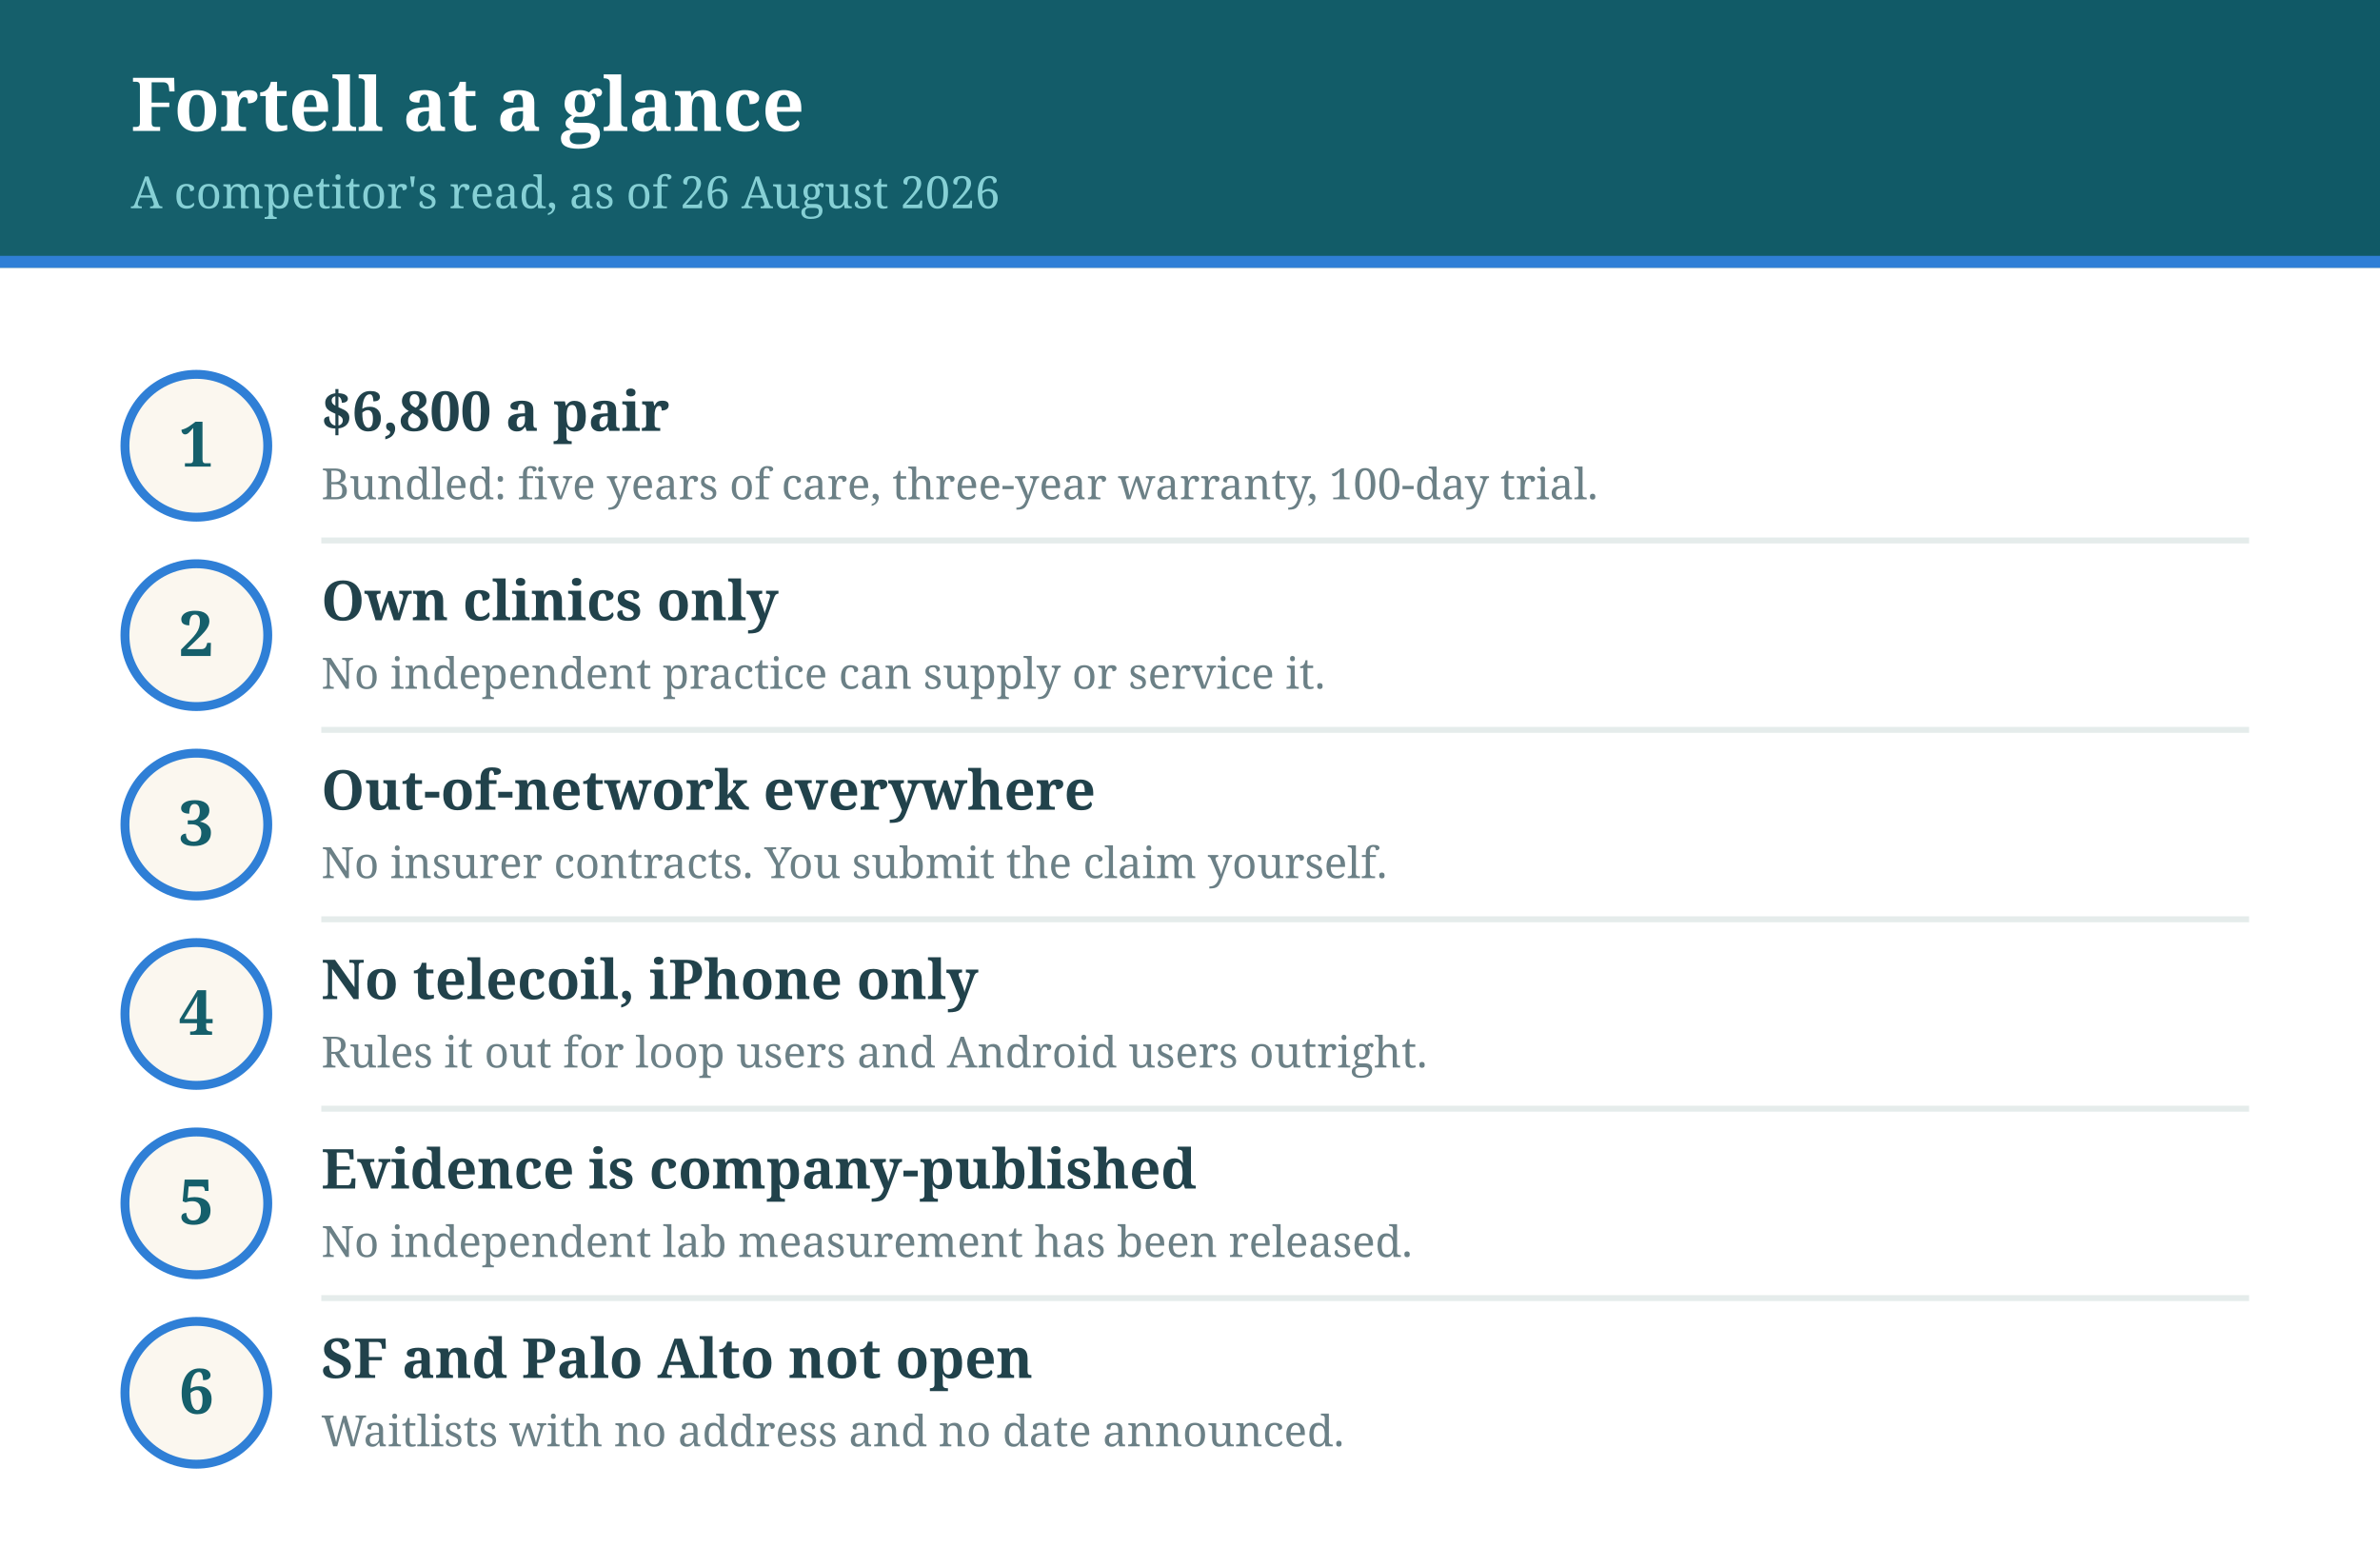
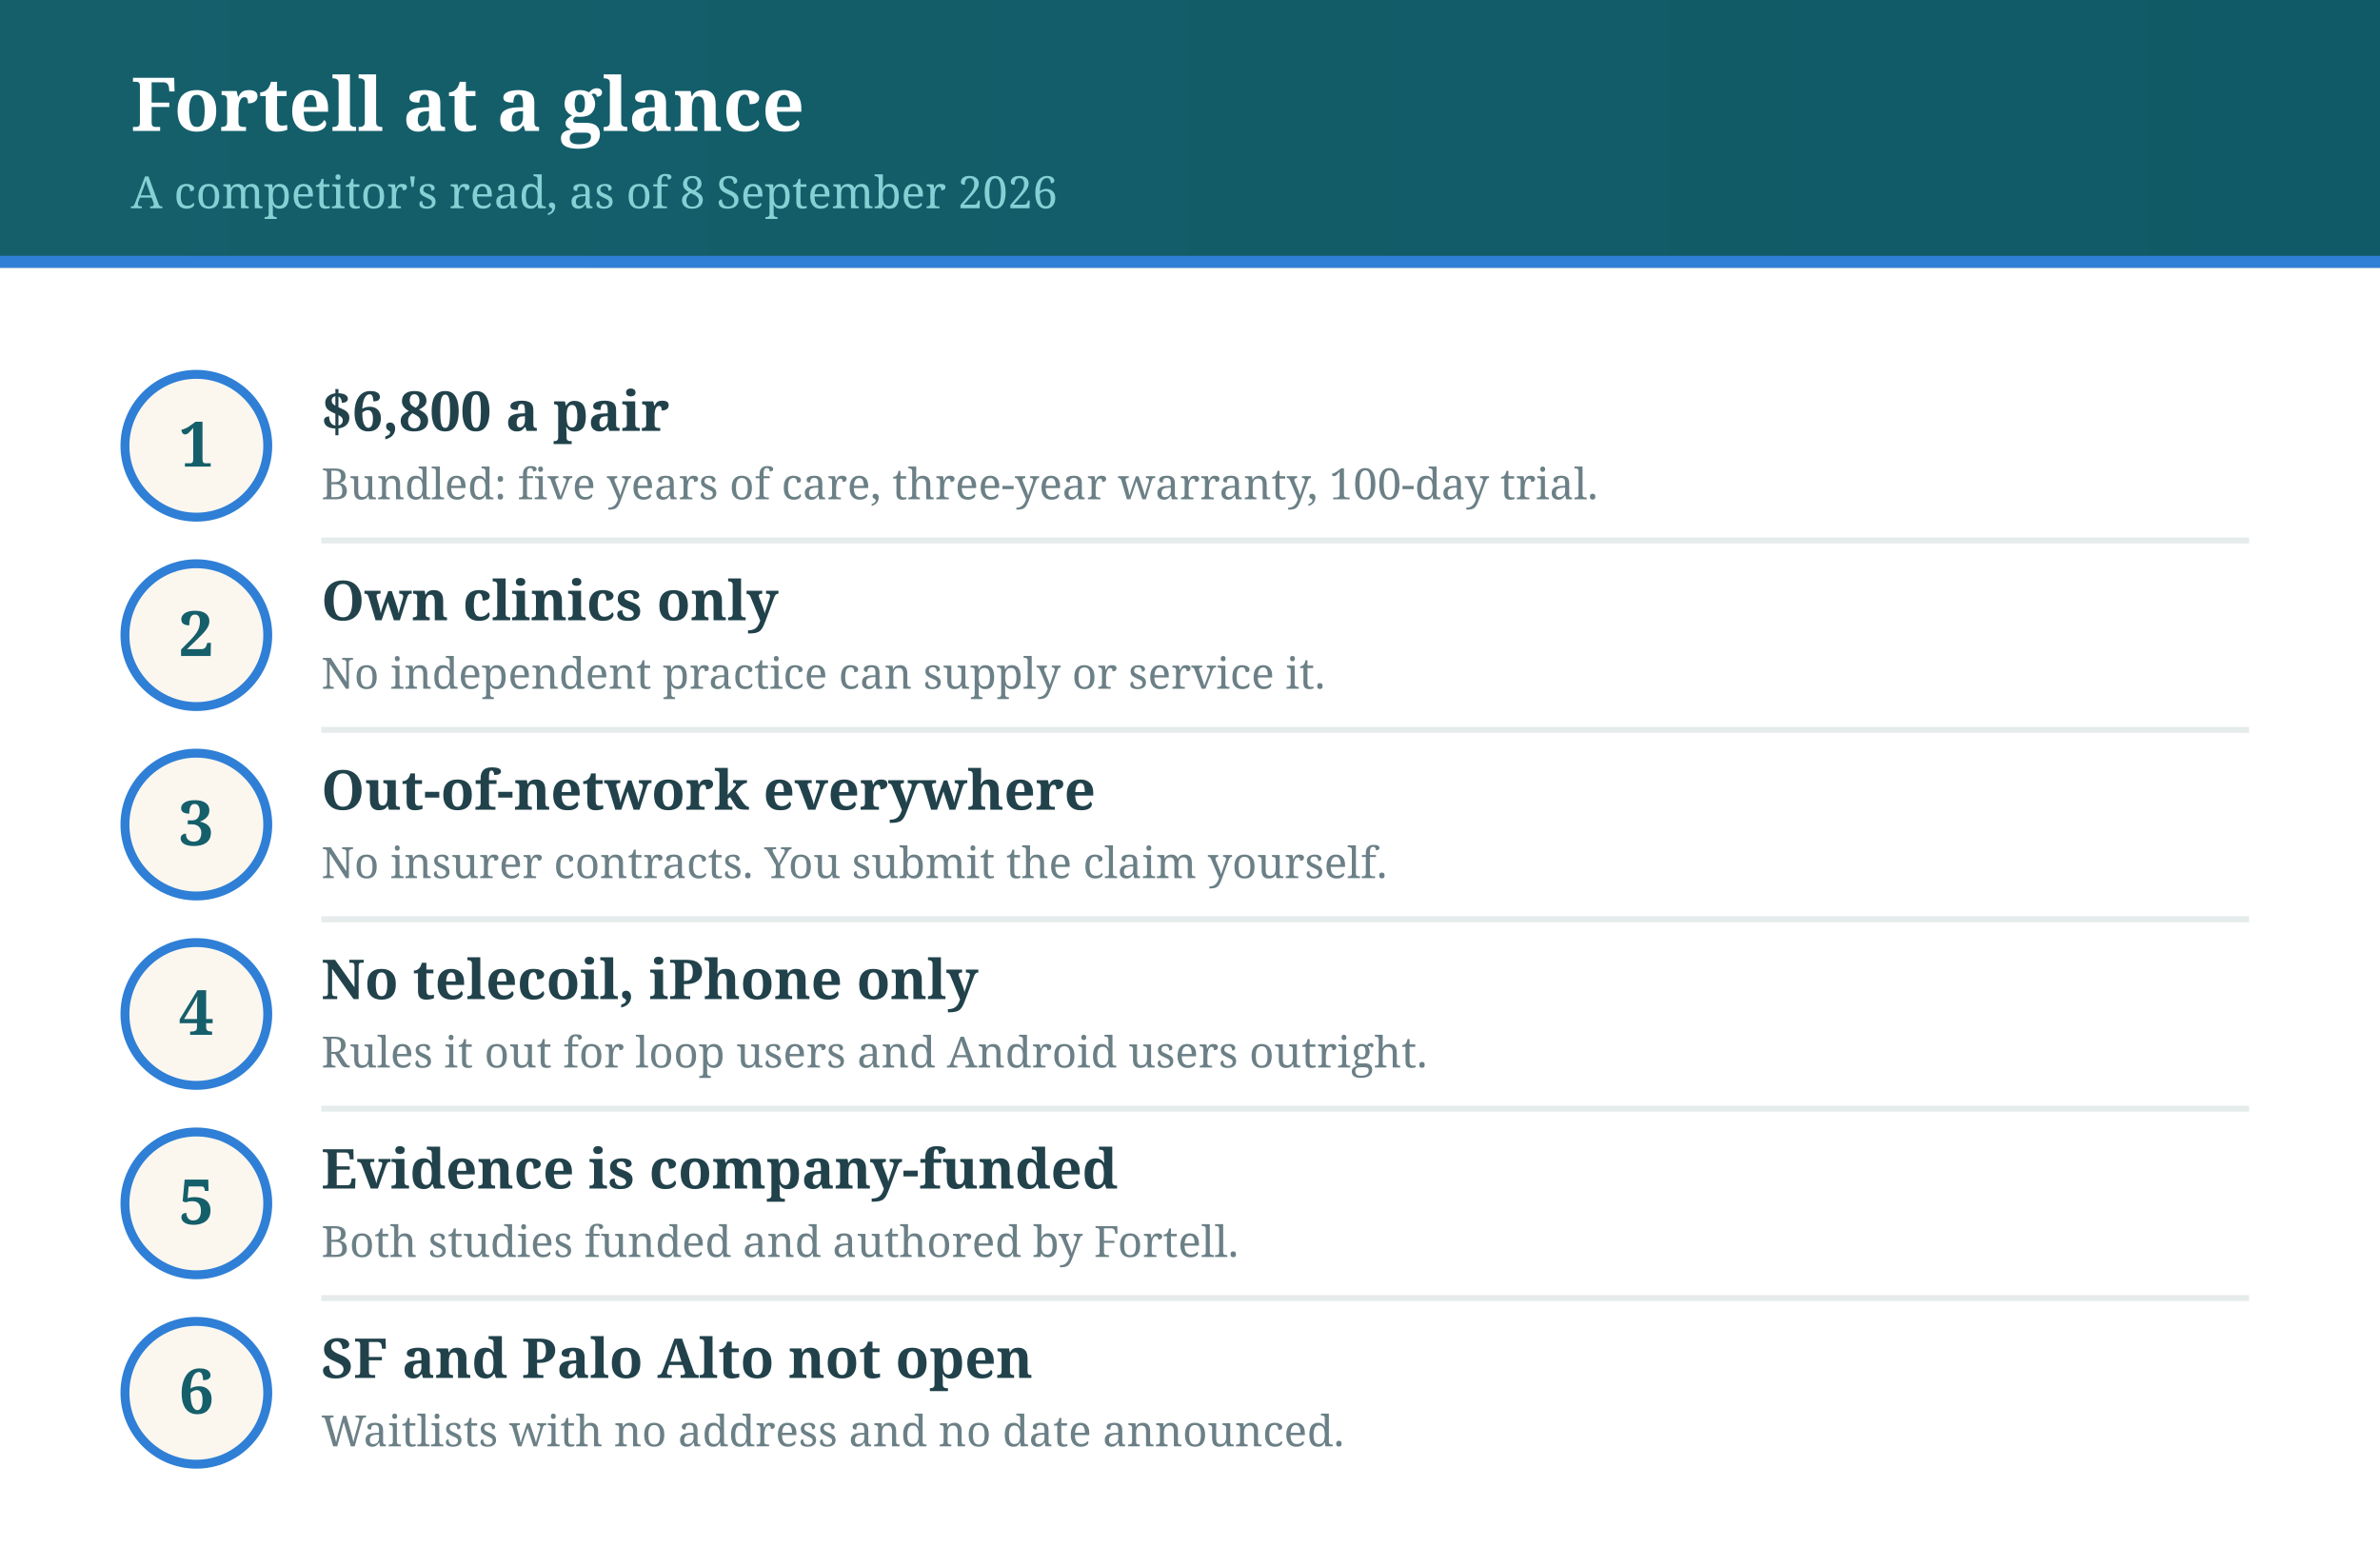
<svg xmlns="http://www.w3.org/2000/svg" viewBox="0 0 800 520" role="img" aria-label="Fortell at a glance">
  <defs>
    <linearGradient id="hd" x1="0" y1="0" x2="1" y2="0">
      <stop offset="0" stop-color="#155f6b" />
      <stop offset="1" stop-color="#105966" />
    </linearGradient>
  </defs>
  <rect width="800" height="520" fill="#ffffff" />
  <rect x="0" y="0" width="800" height="90" fill="url(#hd)" />
  <rect x="0" y="86" width="800" height="4" fill="#2f7fd6" />
  <text x="44" y="44" font-family="Georgia, serif" font-size="25" fill="#ffffff" font-weight="bold">Fortell at a glance</text>
-   <text x="44" y="70" font-family="Georgia, serif" font-size="15" fill="#86d0d5">A competitor's read, as of 26 August 2026</text>
+   <text x="44" y="70" font-family="Georgia, serif" font-size="15" fill="#86d0d5">A competitor's read, as of 8 September 2026</text>
  <circle cx="66" cy="149.833" r="24" fill="#fbf7ef" stroke="#2f7fd6" stroke-width="3" />
  <text x="66" y="156.833" font-size="21" fill="#155f6b" text-anchor="middle" font-weight="bold" font-family="Georgia, serif">1</text>
  <text x="108" y="144.833" font-size="18.5" fill="#21424b" font-weight="bold" font-family="Georgia, serif">$6,800 a pair</text>
  <text x="108" y="167.833" font-size="14.5" fill="#6b8086" font-family="Georgia, serif">Bundled: five years of care, three-year warranty, 100-day trial.</text>
  <line x1="108" y1="181.667" x2="756" y2="181.667" stroke="#e5eceb" stroke-width="2" />
  <circle cx="66" cy="213.5" r="24" fill="#fbf7ef" stroke="#2f7fd6" stroke-width="3" />
  <text x="66" y="220.5" font-size="21" fill="#155f6b" text-anchor="middle" font-weight="bold" font-family="Georgia, serif">2</text>
  <text x="108" y="208.5" font-size="18.5" fill="#21424b" font-weight="bold" font-family="Georgia, serif">Own clinics only</text>
  <text x="108" y="231.5" font-size="14.5" fill="#6b8086" font-family="Georgia, serif">No independent practice can supply or service it.</text>
  <line x1="108" y1="245.333" x2="756" y2="245.333" stroke="#e5eceb" stroke-width="2" />
  <circle cx="66" cy="277.167" r="24" fill="#fbf7ef" stroke="#2f7fd6" stroke-width="3" />
  <text x="66" y="284.167" font-size="21" fill="#155f6b" text-anchor="middle" font-weight="bold" font-family="Georgia, serif">3</text>
  <text x="108" y="272.167" font-size="18.5" fill="#21424b" font-weight="bold" font-family="Georgia, serif">Out-of-network everywhere</text>
  <text x="108" y="295.167" font-size="14.5" fill="#6b8086" font-family="Georgia, serif">No insurer contracts. You submit the claim yourself.</text>
  <line x1="108" y1="309" x2="756" y2="309" stroke="#e5eceb" stroke-width="2" />
  <circle cx="66" cy="340.833" r="24" fill="#fbf7ef" stroke="#2f7fd6" stroke-width="3" />
  <text x="66" y="347.833" font-size="21" fill="#155f6b" text-anchor="middle" font-weight="bold" font-family="Georgia, serif">4</text>
  <text x="108" y="335.833" font-size="18.5" fill="#21424b" font-weight="bold" font-family="Georgia, serif">No telecoil, iPhone only</text>
  <text x="108" y="358.833" font-size="14.5" fill="#6b8086" font-family="Georgia, serif">Rules it out for loop users and Android users outright.</text>
  <line x1="108" y1="372.667" x2="756" y2="372.667" stroke="#e5eceb" stroke-width="2" />
  <circle cx="66" cy="404.5" r="24" fill="#fbf7ef" stroke="#2f7fd6" stroke-width="3" />
  <text x="66" y="411.5" font-size="21" fill="#155f6b" text-anchor="middle" font-weight="bold" font-family="Georgia, serif">5</text>
-   <text x="108" y="399.5" font-size="18.5" fill="#21424b" font-weight="bold" font-family="Georgia, serif">Evidence is company-published</text>
-   <text x="108" y="422.5" font-size="14.5" fill="#6b8086" font-family="Georgia, serif">No independent lab measurement has been released.</text>
+   <text x="108" y="399.5" font-size="18.5" fill="#21424b" font-weight="bold" font-family="Georgia, serif">Evidence is company-funded</text>
+   <text x="108" y="422.5" font-size="14.5" fill="#6b8086" font-family="Georgia, serif">Both studies funded and authored by Fortell.</text>
  <line x1="108" y1="436.333" x2="756" y2="436.333" stroke="#e5eceb" stroke-width="2" />
  <circle cx="66" cy="468.167" r="24" fill="#fbf7ef" stroke="#2f7fd6" stroke-width="3" />
  <text x="66" y="475.167" font-size="21" fill="#155f6b" text-anchor="middle" font-weight="bold" font-family="Georgia, serif">6</text>
  <text x="108" y="463.167" font-size="18.5" fill="#21424b" font-weight="bold" font-family="Georgia, serif">SF and Palo Alto not open</text>
  <text x="108" y="486.167" font-size="14.5" fill="#6b8086" font-family="Georgia, serif">Waitlists with no address and no date announced.</text>
</svg>
